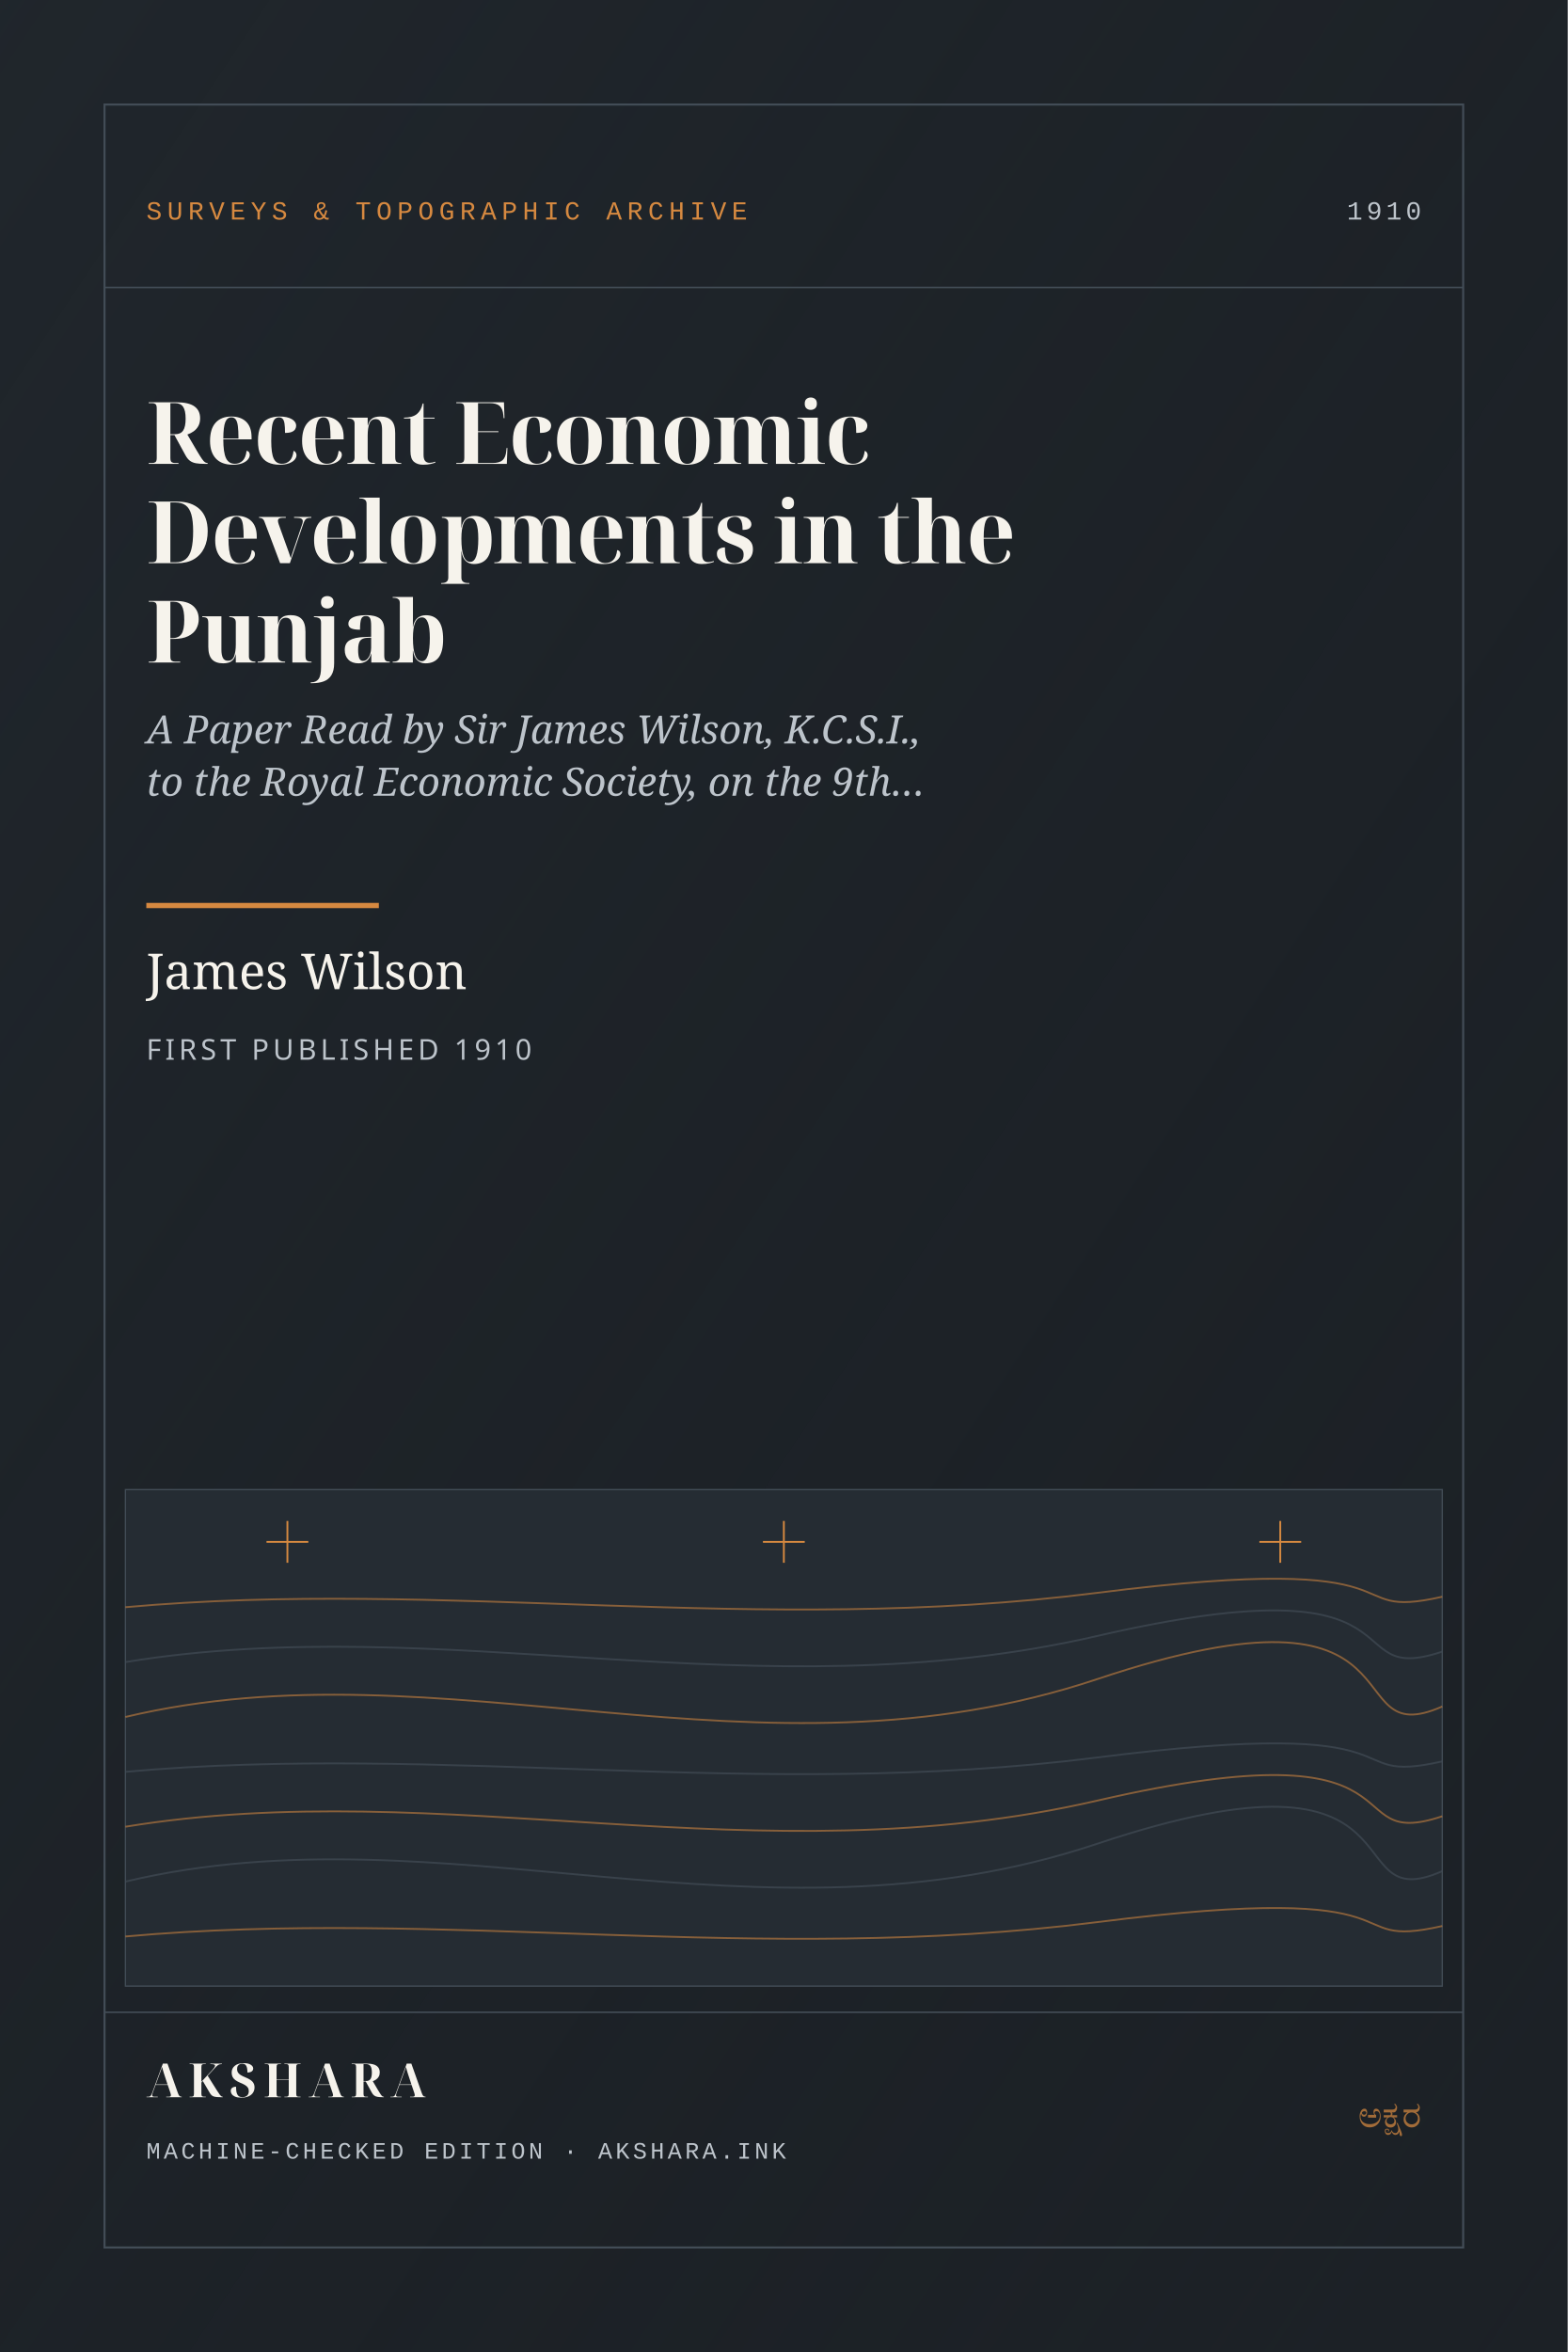
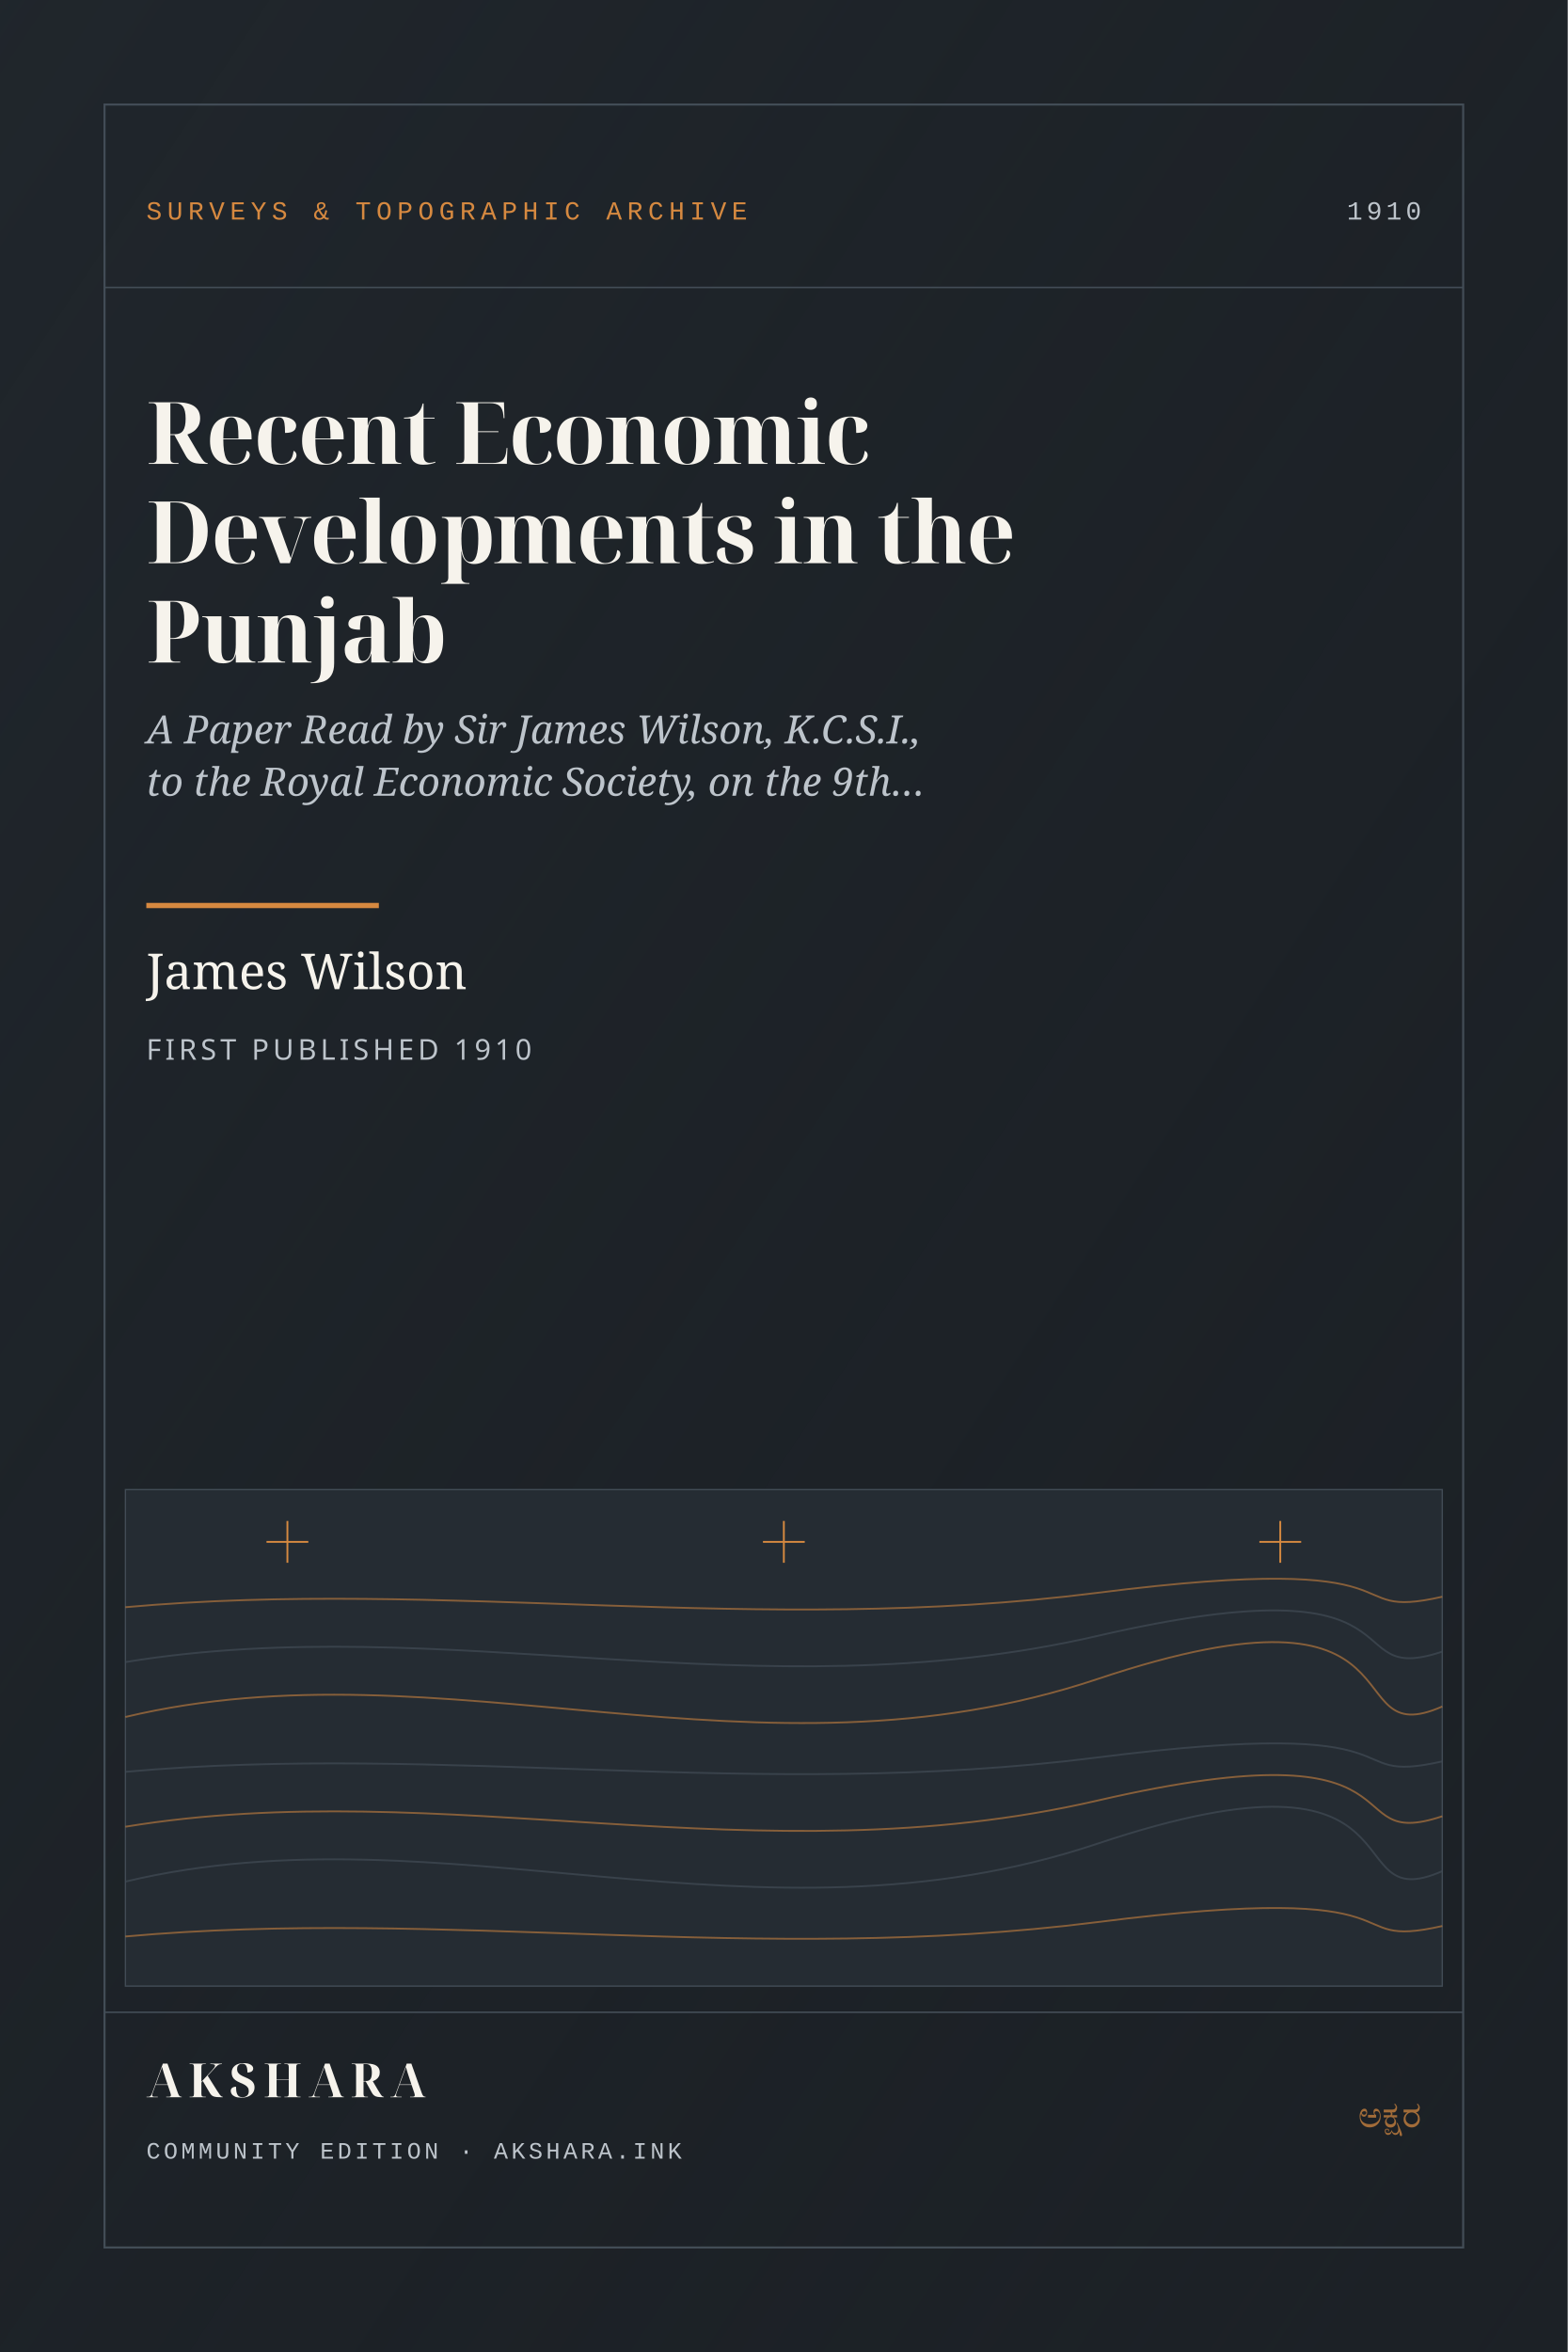
<svg xmlns="http://www.w3.org/2000/svg" viewBox="0 0 1200 1800" width="1200" height="1800">
  <defs>
    <linearGradient id="bgShade" x1="0" y1="0" x2="1" y2="1">
      <stop offset="0%" stop-color="#252C33" stop-opacity="0.45" />
      <stop offset="100%" stop-color="#1C2126" stop-opacity="0" />
    </linearGradient>
  </defs>
  <rect width="1200" height="1800" fill="#1C2126" />
  <rect width="1200" height="1800" fill="url(#bgShade)" />
  <rect x="80" y="80" width="1040" height="1640" fill="none" stroke="#424C56" stroke-width="1.6" />
  <line x1="80" y1="220" x2="1120" y2="220" stroke="#424C56" stroke-width="1.2" />
  <line x1="80" y1="1540" x2="1120" y2="1540" stroke="#424C56" stroke-width="1.2" />
  <rect x="96" y="1140" width="1008" height="380" fill="#252C33" stroke="#424C56" stroke-width="1" />
  <line x1="204" y1="1180" x2="236" y2="1180" stroke="#D68940" stroke-width="1.4" />
  <line x1="220" y1="1164" x2="220" y2="1196" stroke="#D68940" stroke-width="1.4" />
  <line x1="584" y1="1180" x2="616" y2="1180" stroke="#D68940" stroke-width="1.4" />
  <line x1="600" y1="1164" x2="600" y2="1196" stroke="#D68940" stroke-width="1.4" />
  <line x1="964" y1="1180" x2="996" y2="1180" stroke="#D68940" stroke-width="1.4" />
  <line x1="980" y1="1164" x2="980" y2="1196" stroke="#D68940" stroke-width="1.4" />
  <path d="M 96 1230 C 340 1208, 580 1252, 840 1219 S 1020 1241, 1104 1222" fill="none" stroke="#D68940" stroke-width="1.4" stroke-opacity="0.55" />
  <path d="M 96 1272 C 340 1232, 580 1312, 840 1252 S 1020 1292, 1104 1264" fill="none" stroke="#424C56" stroke-width="1.4" stroke-opacity="0.7" />
  <path d="M 96 1314 C 340 1256, 580 1372, 840 1285 S 1020 1343, 1104 1306" fill="none" stroke="#D68940" stroke-width="1.4" stroke-opacity="0.55" />
  <path d="M 96 1356 C 340 1334, 580 1378, 840 1345 S 1020 1367, 1104 1348" fill="none" stroke="#424C56" stroke-width="1.4" stroke-opacity="0.7" />
  <path d="M 96 1398 C 340 1358, 580 1438, 840 1378 S 1020 1418, 1104 1390" fill="none" stroke="#D68940" stroke-width="1.4" stroke-opacity="0.55" />
  <path d="M 96 1440 C 340 1382, 580 1498, 840 1411 S 1020 1469, 1104 1432" fill="none" stroke="#424C56" stroke-width="1.4" stroke-opacity="0.7" />
  <path d="M 96 1482 C 340 1460, 580 1504, 840 1471 S 1020 1493, 1104 1474" fill="none" stroke="#D68940" stroke-width="1.4" stroke-opacity="0.55" />
  <text x="112" y="168" fill="#D68940" font-family="JetBrainsMono Nerd Font, Liberation Mono, monospace" font-size="20" font-weight="500" letter-spacing="4">
    SURVEYS &amp; TOPOGRAPHIC ARCHIVE
  </text>
  <text x="1088" y="168" text-anchor="end" fill="#BDC4CB" font-family="JetBrainsMono Nerd Font, Liberation Mono, monospace" font-size="20" letter-spacing="3">
    1910
  </text>
  <text x="112" y="355" fill="#F6F3EC" font-family="Noto Serif Display, Noto Serif, Georgia, serif" font-size="66" font-weight="600" letter-spacing="-1">
    <tspan x="112" dy="0">Recent Economic</tspan>
    <tspan x="112" dy="76">Developments in the</tspan>
    <tspan x="112" dy="76">Punjab</tspan>
  </text>
  <text x="112" y="569" fill="#BDC4CB" font-family="Noto Serif, Georgia, serif" font-style="italic" font-size="30">
    <tspan x="112" dy="0">A Paper Read by Sir James Wilson, K.C.S.I.,</tspan>
    <tspan x="112" dy="40">to the Royal Economic Society, on the 9th…</tspan>
  </text>
  <line x1="112" y1="693" x2="290" y2="693" stroke="#D68940" stroke-width="4" />
  <text x="112" y="757" fill="#F6F3EC" font-family="Noto Serif, Georgia, serif" font-size="38" font-weight="400">
    <tspan x="112" dy="0">James Wilson</tspan>
  </text>
  <text x="112" y="811" fill="#BDC4CB" font-family="Noto Sans, sans-serif" font-size="22" letter-spacing="3">
    FIRST PUBLISHED 1910
  </text>
  <text x="112" y="1605" fill="#F6F3EC" font-family="Noto Serif Display, Noto Serif, Georgia, serif" font-size="36" font-weight="600" letter-spacing="5">
    AKSHARA
  </text>
  <text x="112" y="1652" fill="#BDC4CB" font-family="JetBrainsMono Nerd Font, Liberation Mono, monospace" font-size="18" letter-spacing="2.5">
-     MACHINE-CHECKED EDITION  ·  AKSHARA.INK
+     COMMUNITY EDITION  ·  AKSHARA.INK
  </text>
  <text x="1088" y="1628" text-anchor="end" fill="#D68940" font-family="Noto Serif, Georgia, serif" font-size="28" fill-opacity="0.72">
    ಅಕ್ಷರ
  </text>
</svg>
